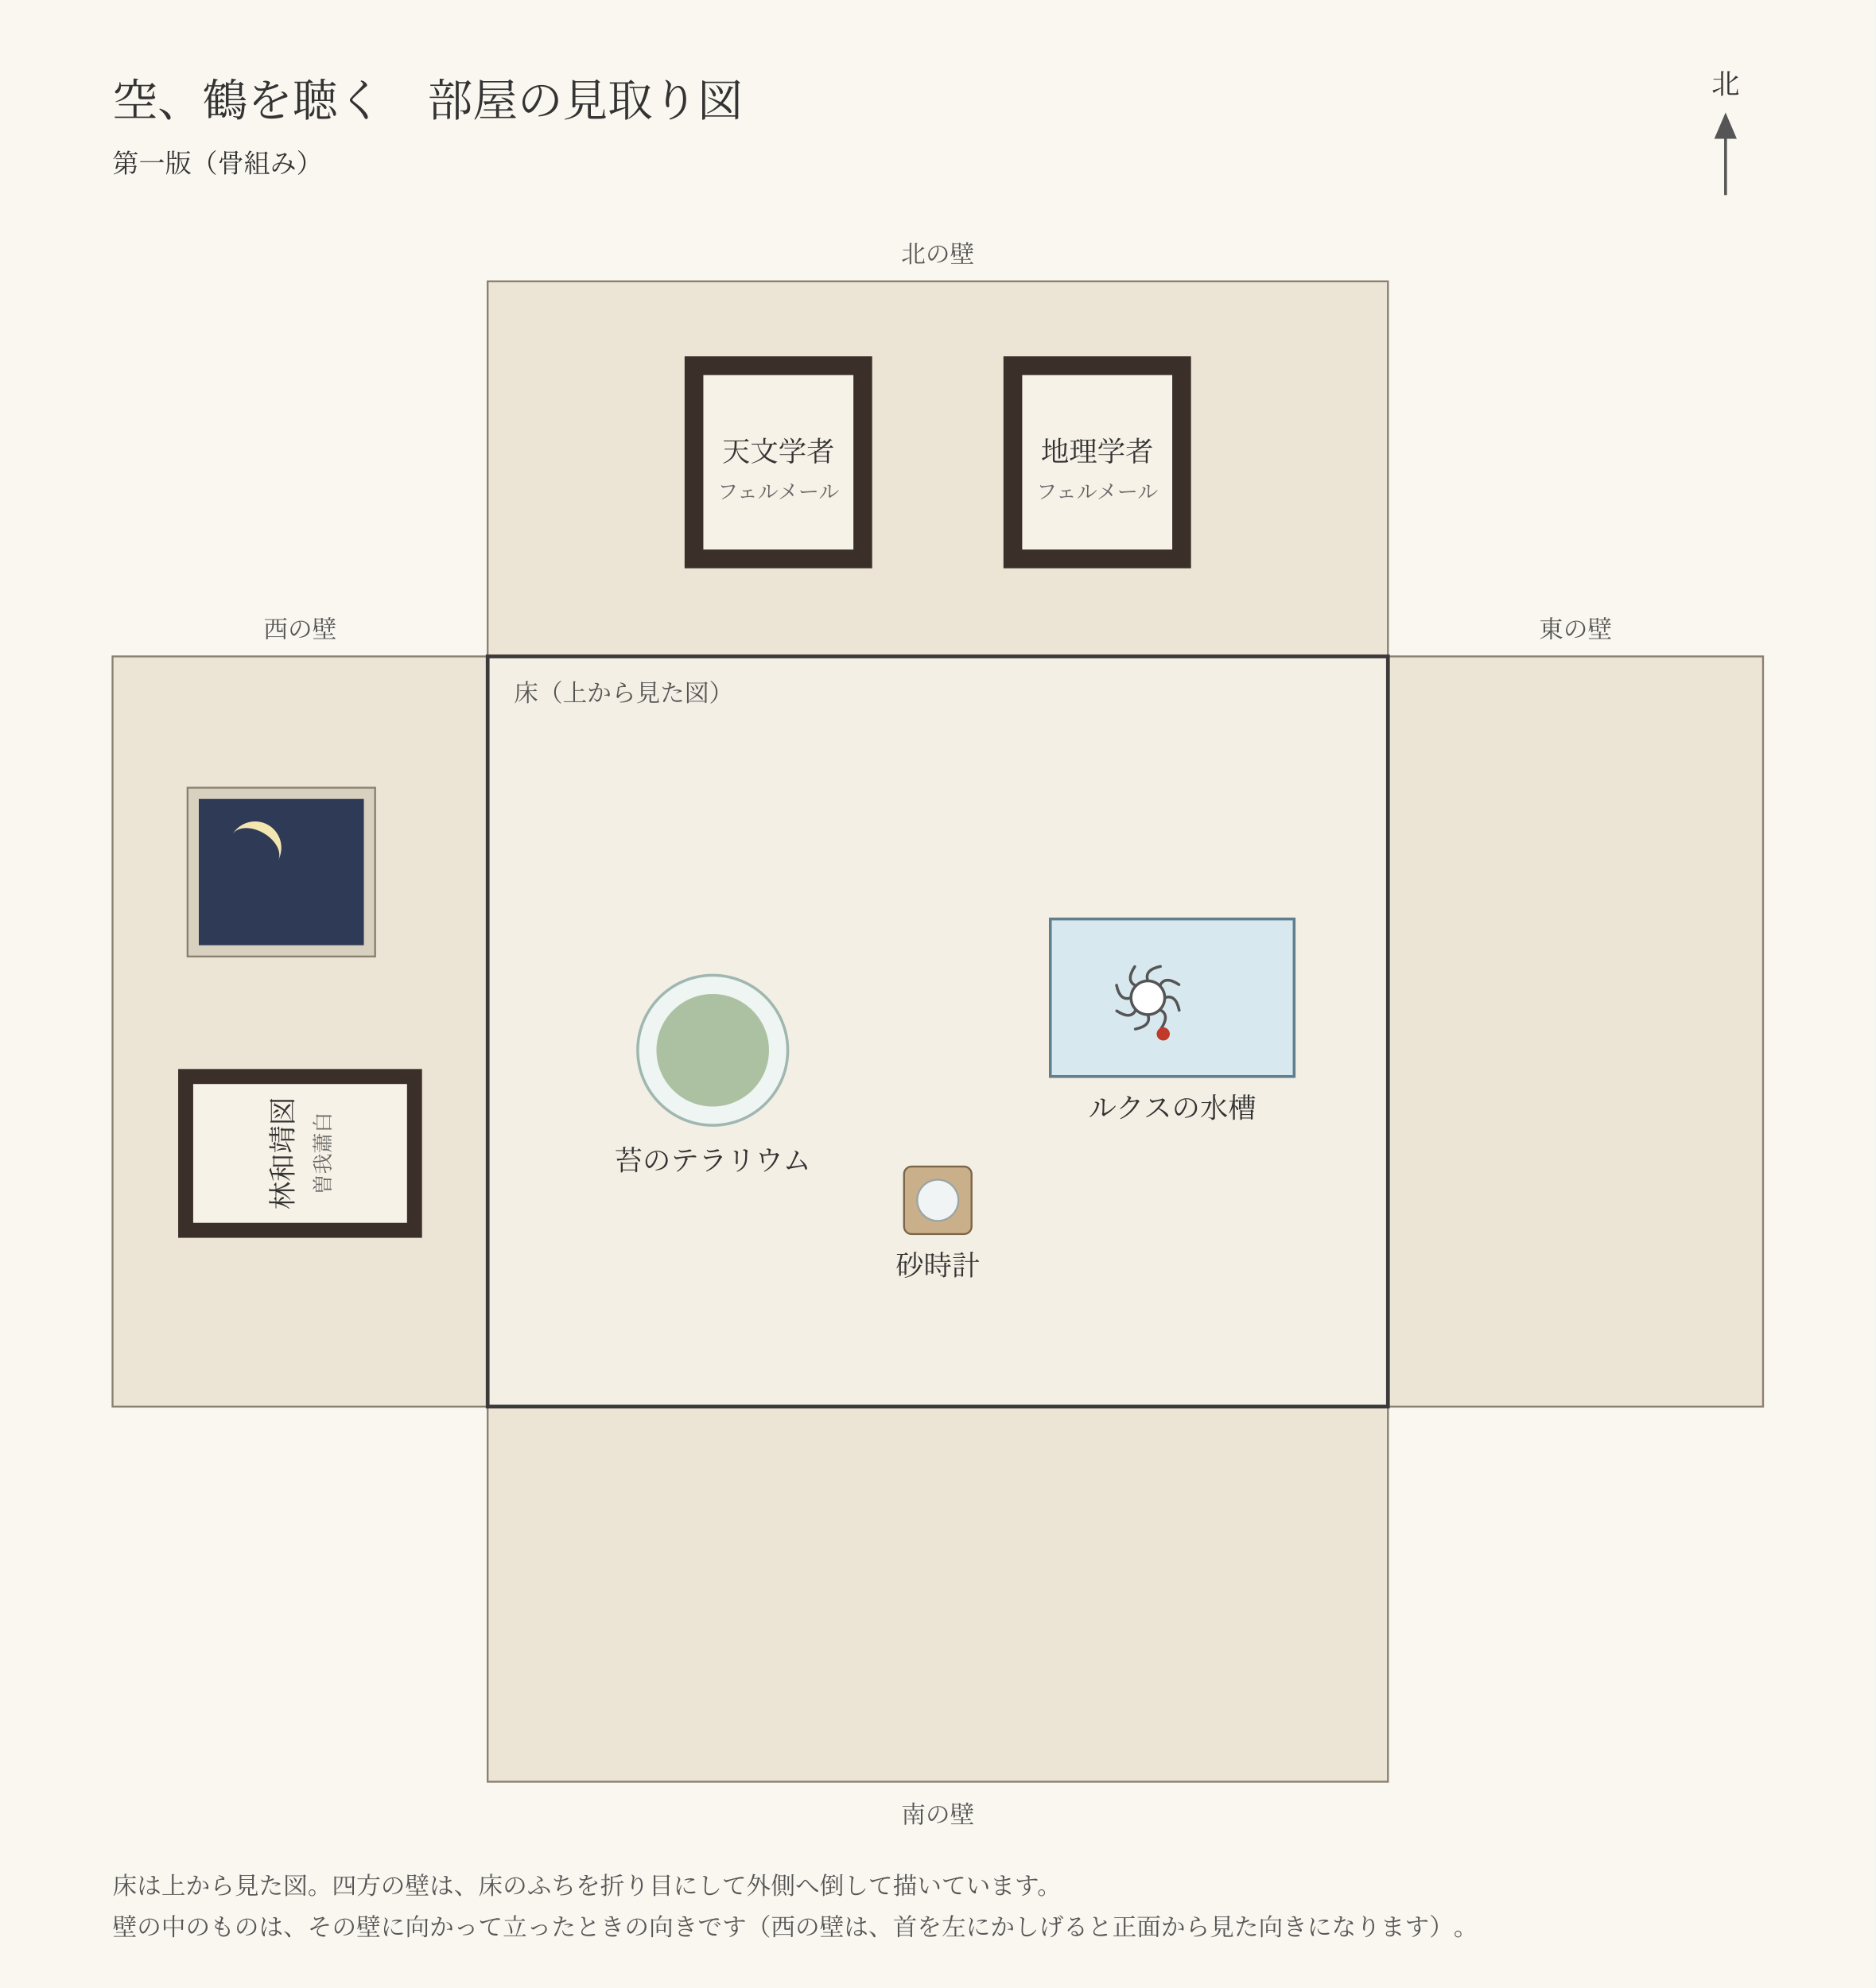
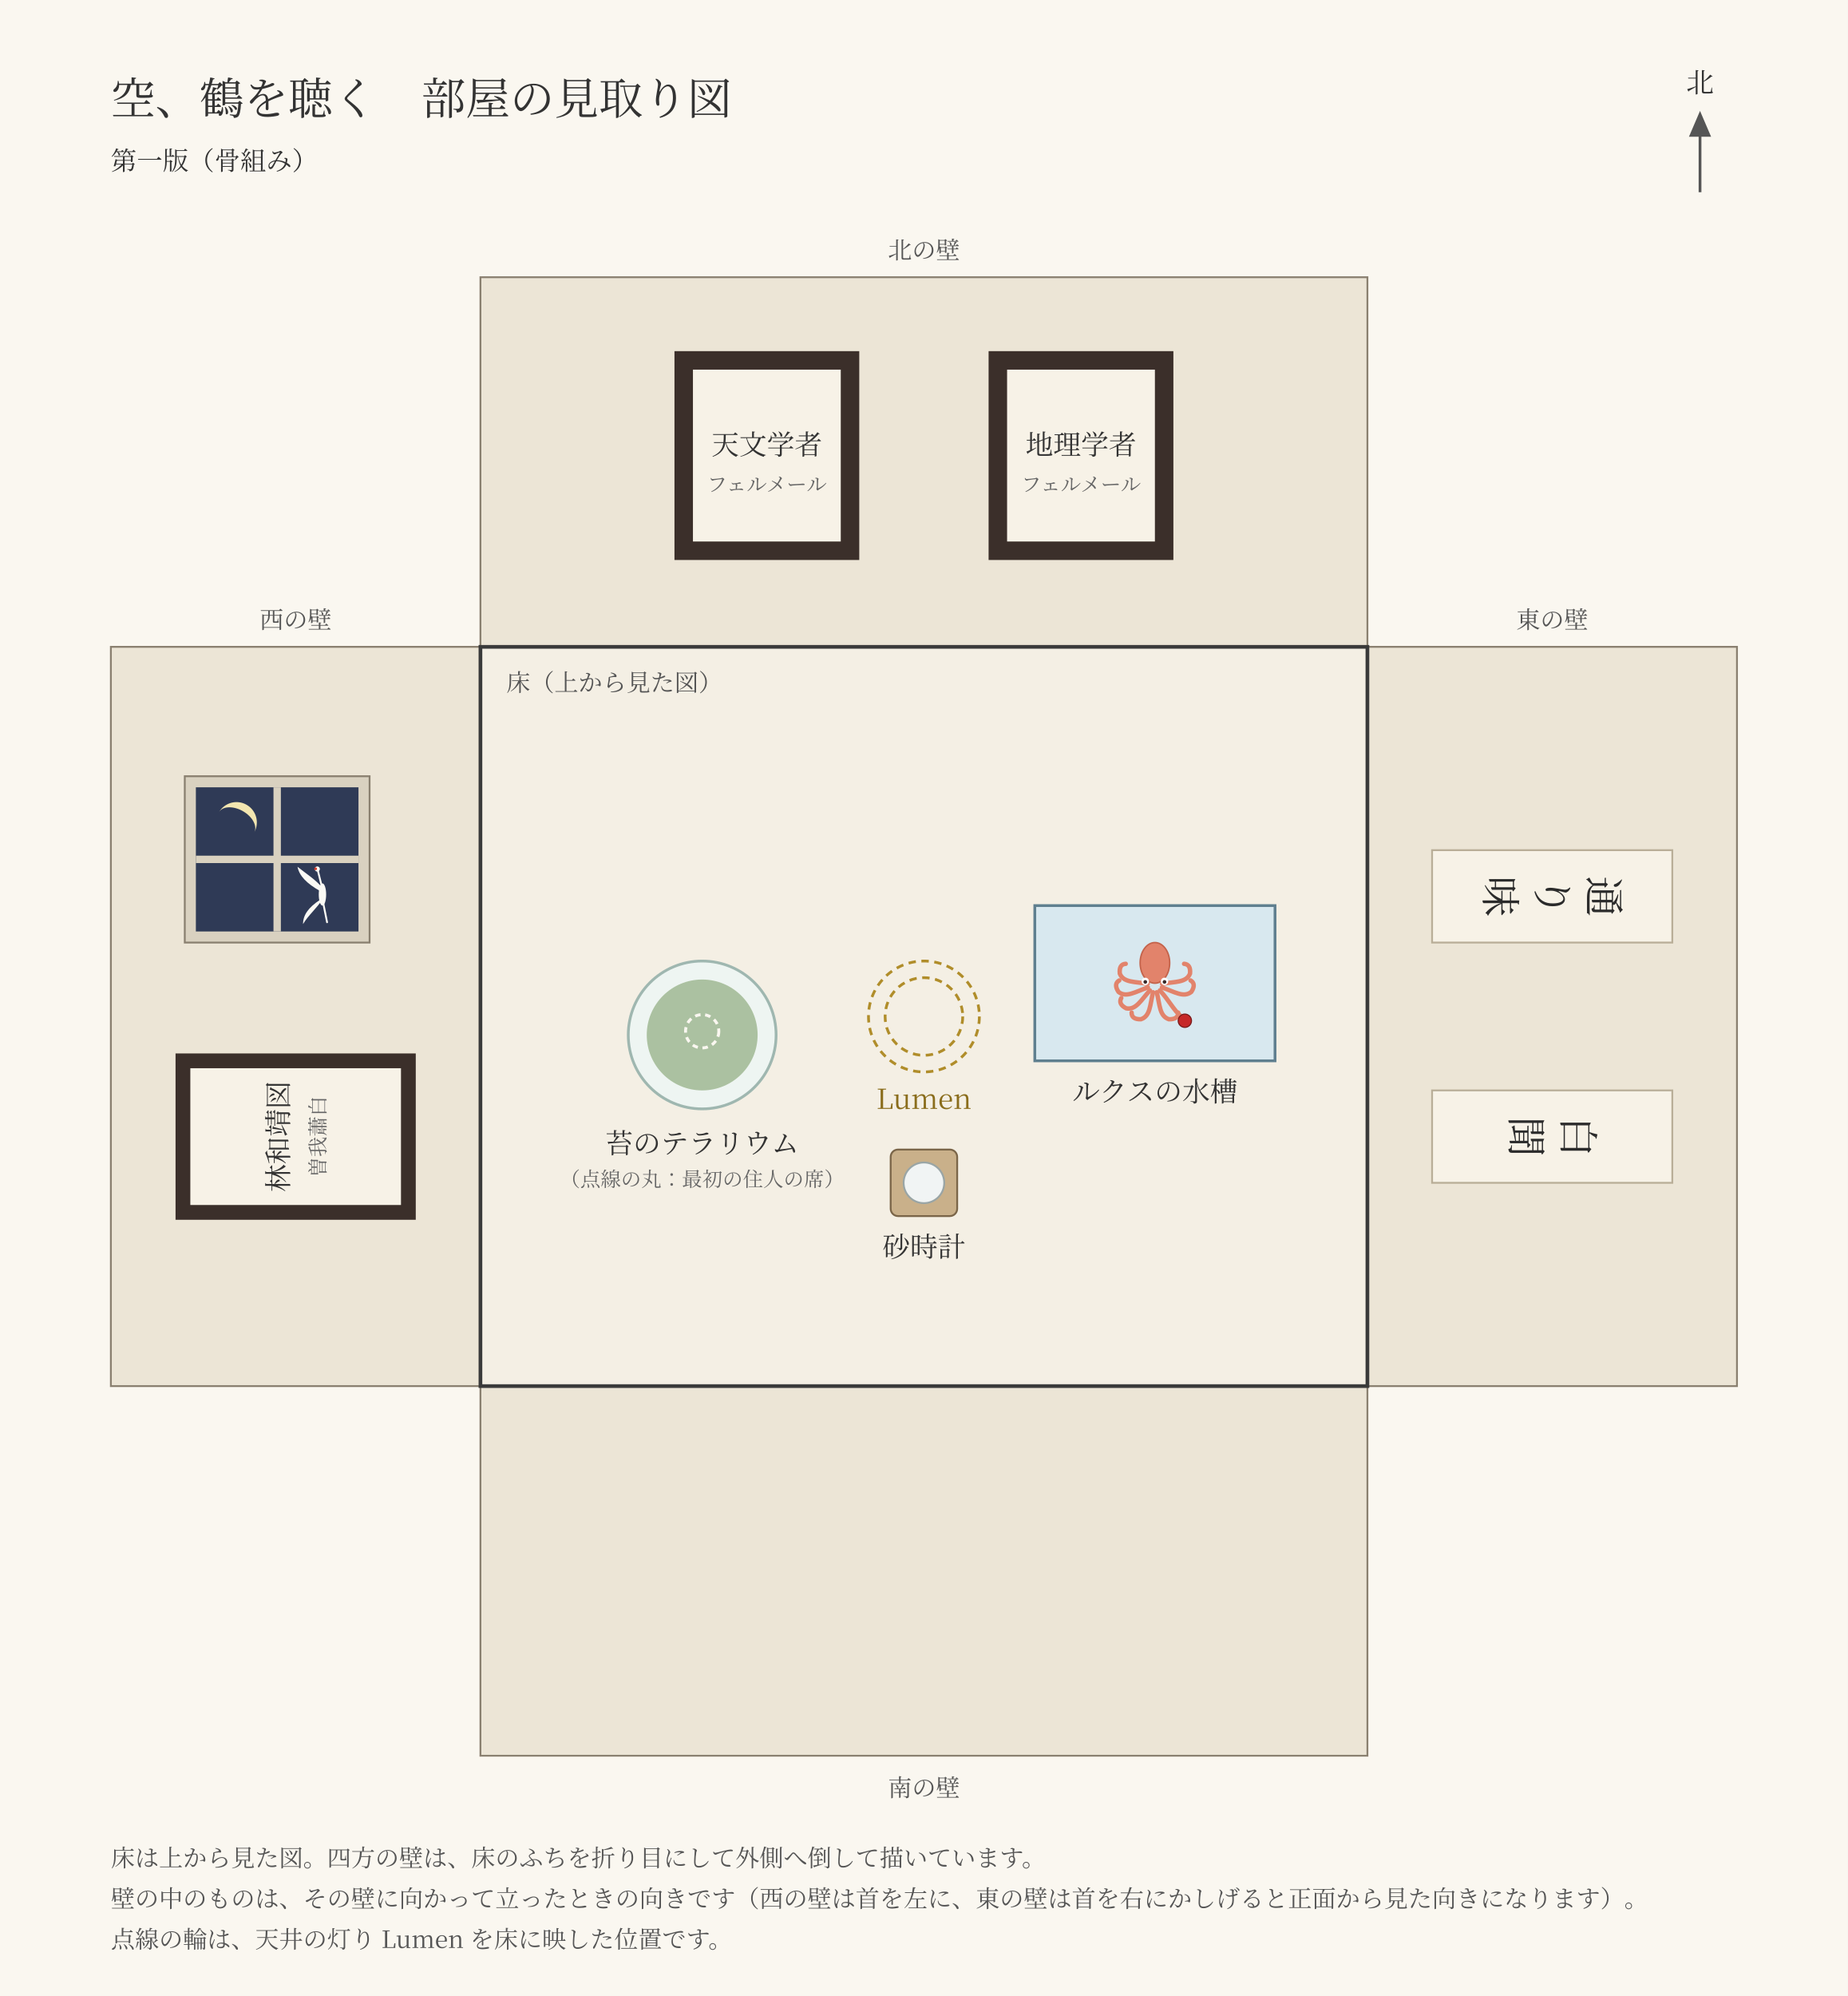
- <svg xmlns="http://www.w3.org/2000/svg" viewBox="0 0 1000 1060" width="1000" height="1060" role="img" aria-labelledby="map-title map-desc">
+ <svg xmlns="http://www.w3.org/2000/svg" viewBox="0 0 1000 1080" width="1000" height="1080" role="img" aria-labelledby="map-title map-desc">
  <style>
    text { font-family: "Hiragino Mincho ProN", "Yu Mincho", "YuMincho", "Noto Serif JP", "Noto Serif CJK JP", serif; fill: #333; }
    .wall { fill: #ece5d6; stroke: #8a8070; stroke-width: 1; }
    .floor { fill: #f4efe4; stroke: #3a3a3a; stroke-width: 2; }
    .frame { fill: #3b2f2a; }
    .canvas { fill: #f7f2e7; }
    .label { font-size: 15px; text-anchor: middle; }
    .sub { font-size: 11px; text-anchor: middle; fill: #666; }
    .wall-name { font-size: 13px; text-anchor: middle; fill: #555; }
    .note { font-size: 13px; fill: #555; }
+     .paper { fill: #f7f2e7; stroke: #b9ae98; stroke-width: 1; }
+     .word { font-size: 22px; text-anchor: middle; fill: #2b2b2b; }
+     .ceiling { fill: #8a6d1c; }
  </style>
-   <rect width="1000" height="1060" fill="#faf7f0" />
+   <rect width="1000" height="1080" fill="#faf7f0" />
  <g id="room">
    <g id="wall-north" transform="translate(260,150)">
      <rect class="wall" width="480" height="200" />
      <g id="vermeer-astronomer">
        <rect class="frame" x="105" y="40" width="100" height="113" />
        <rect class="canvas" x="115" y="50" width="80" height="93" />
        <text class="label" x="155" y="96">天文学者</text>
        <text class="sub" x="155" y="116">フェルメール</text>
      </g>
      <g id="vermeer-geographer">
        <rect class="frame" x="275" y="40" width="100" height="113" />
        <rect class="canvas" x="285" y="50" width="80" height="93" />
        <text class="label" x="325" y="96">地理学者</text>
        <text class="sub" x="325" y="116">フェルメール</text>
      </g>
    </g>
    <g id="wall-east" transform="translate(940,350) rotate(90)">
      <rect class="wall" width="400" height="200" />
+       <g id="hanging-word-1">
+         <rect class="paper" x="110" y="35" width="50" height="130" />
+         <text class="word" x="135" y="80">通</text>
+         <text class="word" x="135" y="108">り</text>
+         <text class="word" x="135" y="136">味</text>
+       </g>
+       <g id="hanging-word-2">
+         <rect class="paper" x="240" y="35" width="50" height="130" />
+         <text class="word" x="265" y="94">白</text>
+         <text class="word" x="265" y="122">聞</text>
+       </g>
    </g>
    <g id="wall-south" transform="translate(740,950) rotate(180)">
      <rect class="wall" width="480" height="200" />
    </g>
    <g id="wall-west" transform="translate(60,750) rotate(-90)">
      <rect class="wall" width="400" height="200" />
      <g id="shohaku-rinnasei">
        <rect class="frame" x="90" y="35" width="90" height="130" />
        <rect class="canvas" x="98" y="43" width="74" height="114" />
        <text class="label" x="135" y="96">林和靖図</text>
        <text class="sub" x="135" y="116">曽我蕭白</text>
      </g>
      <g id="window-west">
        <rect x="240" y="40" width="90" height="100" fill="#d9d1c0" stroke="#8a8070" />
        <rect x="246" y="46" width="78" height="88" fill="#2f3a56" />
        <g id="crescent-moon">
-           <path d="M 298 62 A 14 14 0 0 1 298 90 A 9 14 0 0 0 298 62 Z" fill="#f3e6b0" transform="rotate(30 298 76)" />
+           <path d="M 305 57 A 11 11 0 0 1 305 79 A 7 11 0 0 0 305 57 Z" fill="#f3e6b0" transform="rotate(30 305 68)" />
        </g>
+         <g id="crane" transform="translate(266,113)">
+           <path d="M -3 0 C -7 -6 -11 -9 -16 -9 C -11 -6 -8 -2 -2 2 Z" fill="#fbfaf5" />
+           <path d="M 2 0 C 6 -7 10 -11 15 -12 C 11 -7 8 -2 3 2 Z" fill="#fbfaf5" />
+           <ellipse cx="0" cy="1.5" rx="6" ry="2" fill="#fbfaf5" />
+           <path d="M 5 1 L 13 -1 M -5 2 L -15 4" stroke="#fbfaf5" stroke-width="1" stroke-linecap="round" />
+           <circle cx="13.8" cy="-1.3" r="1.4" fill="#fbfaf5" />
+           <circle cx="13.9" cy="-2.2" r="0.75" fill="#d33a2c" />
+         </g>
+         <path d="M 285 46 V 134 M 246 90 H 324" stroke="#d9d1c0" stroke-width="4" />
      </g>
    </g>
    <g id="floor" transform="translate(260,350)">
      <rect class="floor" width="480" height="400" />
      <text class="note" x="14" y="24">床（上から見た図）</text>
      <g id="moss-terrarium">
        <circle cx="120" cy="210" r="40" fill="#eef5f2" stroke="#9fb7b0" stroke-width="1.5" />
        <circle cx="120" cy="210" r="30" fill="#7f9f6a" opacity="0.6" />
+         <g id="first-resident-seat">
+           <circle cx="120" cy="208" r="9" fill="none" stroke="#faf7f0" stroke-width="1.6" stroke-dasharray="3 2.5" />
+         </g>
        <text class="label" x="120" y="274">苔のテラリウム</text>
+         <text class="sub" x="120" y="292">（点線の丸：最初の住人の席）</text>
      </g>
      <g id="hourglass">
        <rect x="222" y="272" width="36" height="36" rx="4" fill="#c9b08a" stroke="#7a6548" />
        <circle cx="240" cy="290" r="11" fill="#f1f4f4" stroke="#9aa5a5" />
        <text class="label" x="240" y="330">砂時計</text>
      </g>
      <g id="lux-aquarium">
        <rect x="300" y="140" width="130" height="84" fill="#d8e8ef" stroke="#5f7f8f" stroke-width="1.5" />
        <text class="label" x="365" y="246">ルクスの水槽</text>
-         <g id="lux">
-           <g stroke="#555" stroke-width="1.5" stroke-linecap="round" fill="none">
-             <path d="M 361.0 182.0 Q 366.9 179.9 368.7 188.7" />
-             <path d="M 358.4 188.4 Q 364.0 191.0 359.0 198.6" />
-             <path d="M 352.0 191.0 Q 354.1 196.9 345.3 198.7" />
-             <path d="M 345.6 188.4 Q 343.0 194.0 335.4 189.0" />
-             <path d="M 343.0 182.0 Q 337.1 184.1 335.3 175.3" />
-             <path d="M 345.6 175.6 Q 340.0 173.0 345.0 165.4" />
-             <path d="M 352.0 173.0 Q 349.9 167.1 358.7 165.3" />
-             <path d="M 358.4 175.6 Q 361.0 170.0 368.6 175.0" />
+         <g id="lux" transform="translate(365,180)">
+           <g stroke="#e2836b" stroke-width="2.4" stroke-linecap="round" fill="none">
+             <path d="M 3.9 2.3 C 10.8 1.1 17.0 1.8 19.0 -3.2 Q 19.5 -8.2 15.8 -8.5" />
+             <path d="M 3.8 4.3 C 10.4 6.5 15.5 10.1 19.7 6.7 Q 22.5 2.4 19.3 0.5" />
+             <path d="M 2.7 5.9 C 7.5 11.1 10.2 16.6 14.1 19.9" />
+             <path d="M 1.0 6.9 C 2.7 13.7 2.4 19.8 7.6 21.5 Q 12.7 21.6 12.6 17.9" />
+             <path d="M -1.0 6.9 C -2.7 13.7 -2.4 19.8 -7.6 21.5 Q -12.7 21.6 -12.6 17.9" />
+             <path d="M -2.7 5.9 C -7.5 11.1 -10.2 16.6 -15.5 15.6 Q -20.0 13.3 -18.2 10.0" />
+             <path d="M -3.8 4.3 C -10.4 6.5 -15.5 10.1 -19.7 6.7 Q -22.5 2.4 -19.3 0.5" />
+             <path d="M -3.9 2.3 C -10.8 1.1 -17.0 1.8 -19.0 -3.2 Q -19.5 -8.3 -15.8 -8.5" />
          </g>
-           <circle cx="352" cy="182" r="9" fill="#fff" stroke="#555" stroke-width="1.5" />
+           <ellipse cx="0" cy="-9" rx="8" ry="11" fill="#e2836b" stroke="#c4634b" stroke-width="0.8" />
+           <circle cx="-5.2" cy="1" r="2" fill="#fff" />
+           <circle cx="5.2" cy="1" r="2" fill="#fff" />
+           <circle cx="-5.2" cy="1.3" r="1" fill="#3a2a2a" />
+           <circle cx="5.2" cy="1.3" r="1" fill="#3a2a2a" />
          <g id="red-stone">
-             <circle cx="360.2" cy="201.3" r="3.5" fill="#c0392b" />
+             <circle cx="16.2" cy="22.3" r="3.6" fill="#c62828" stroke="#7a1a1a" stroke-width="0.6" />
          </g>
        </g>
+       </g>
+       <g id="lumen">
+         <g fill="none" stroke="#b08d2a" stroke-width="1.5" stroke-dasharray="4 3">
+           <circle cx="240" cy="200" r="30" />
+           <circle cx="240" cy="200" r="21" />
+         </g>
+         <text class="label ceiling" x="240" y="250">Lumen</text>
      </g>
    </g>
  </g>
  <g id="map-labels">
    <text x="60" y="62" font-size="24px">空、鶴を聴く　部屋の見取り図</text>
    <text x="60" y="92" font-size="14px" fill="#666">第一版（骨組み）</text>
    <g id="compass">
      <path d="M 920 104 L 920 66" stroke="#555" stroke-width="1.5" />
      <path d="M 914 74 L 920 60 L 926 74 Z" fill="#555" />
      <text x="920" y="50" font-size="15px" text-anchor="middle">北</text>
    </g>
    <text class="wall-name" x="500" y="140">北の壁</text>
    <text class="wall-name" x="840" y="340">東の壁</text>
    <text class="wall-name" x="500" y="972">南の壁</text>
    <text class="wall-name" x="160" y="340">西の壁</text>
    <text class="note" x="60" y="1010">床は上から見た図。四方の壁は、床のふちを折り目にして外側へ倒して描いています。</text>
-     <text class="note" x="60" y="1032">壁の中のものは、その壁に向かって立ったときの向きです（西の壁は、首を左にかしげると正面から見た向きになります）。</text>
+     <text class="note" x="60" y="1032">壁の中のものは、その壁に向かって立ったときの向きです（西の壁は首を左に、東の壁は首を右にかしげると正面から見た向きになります）。</text>
+     <text class="note" x="60" y="1054">点線の輪は、天井の灯り Lumen を床に映した位置です。</text>
  </g>
</svg>
